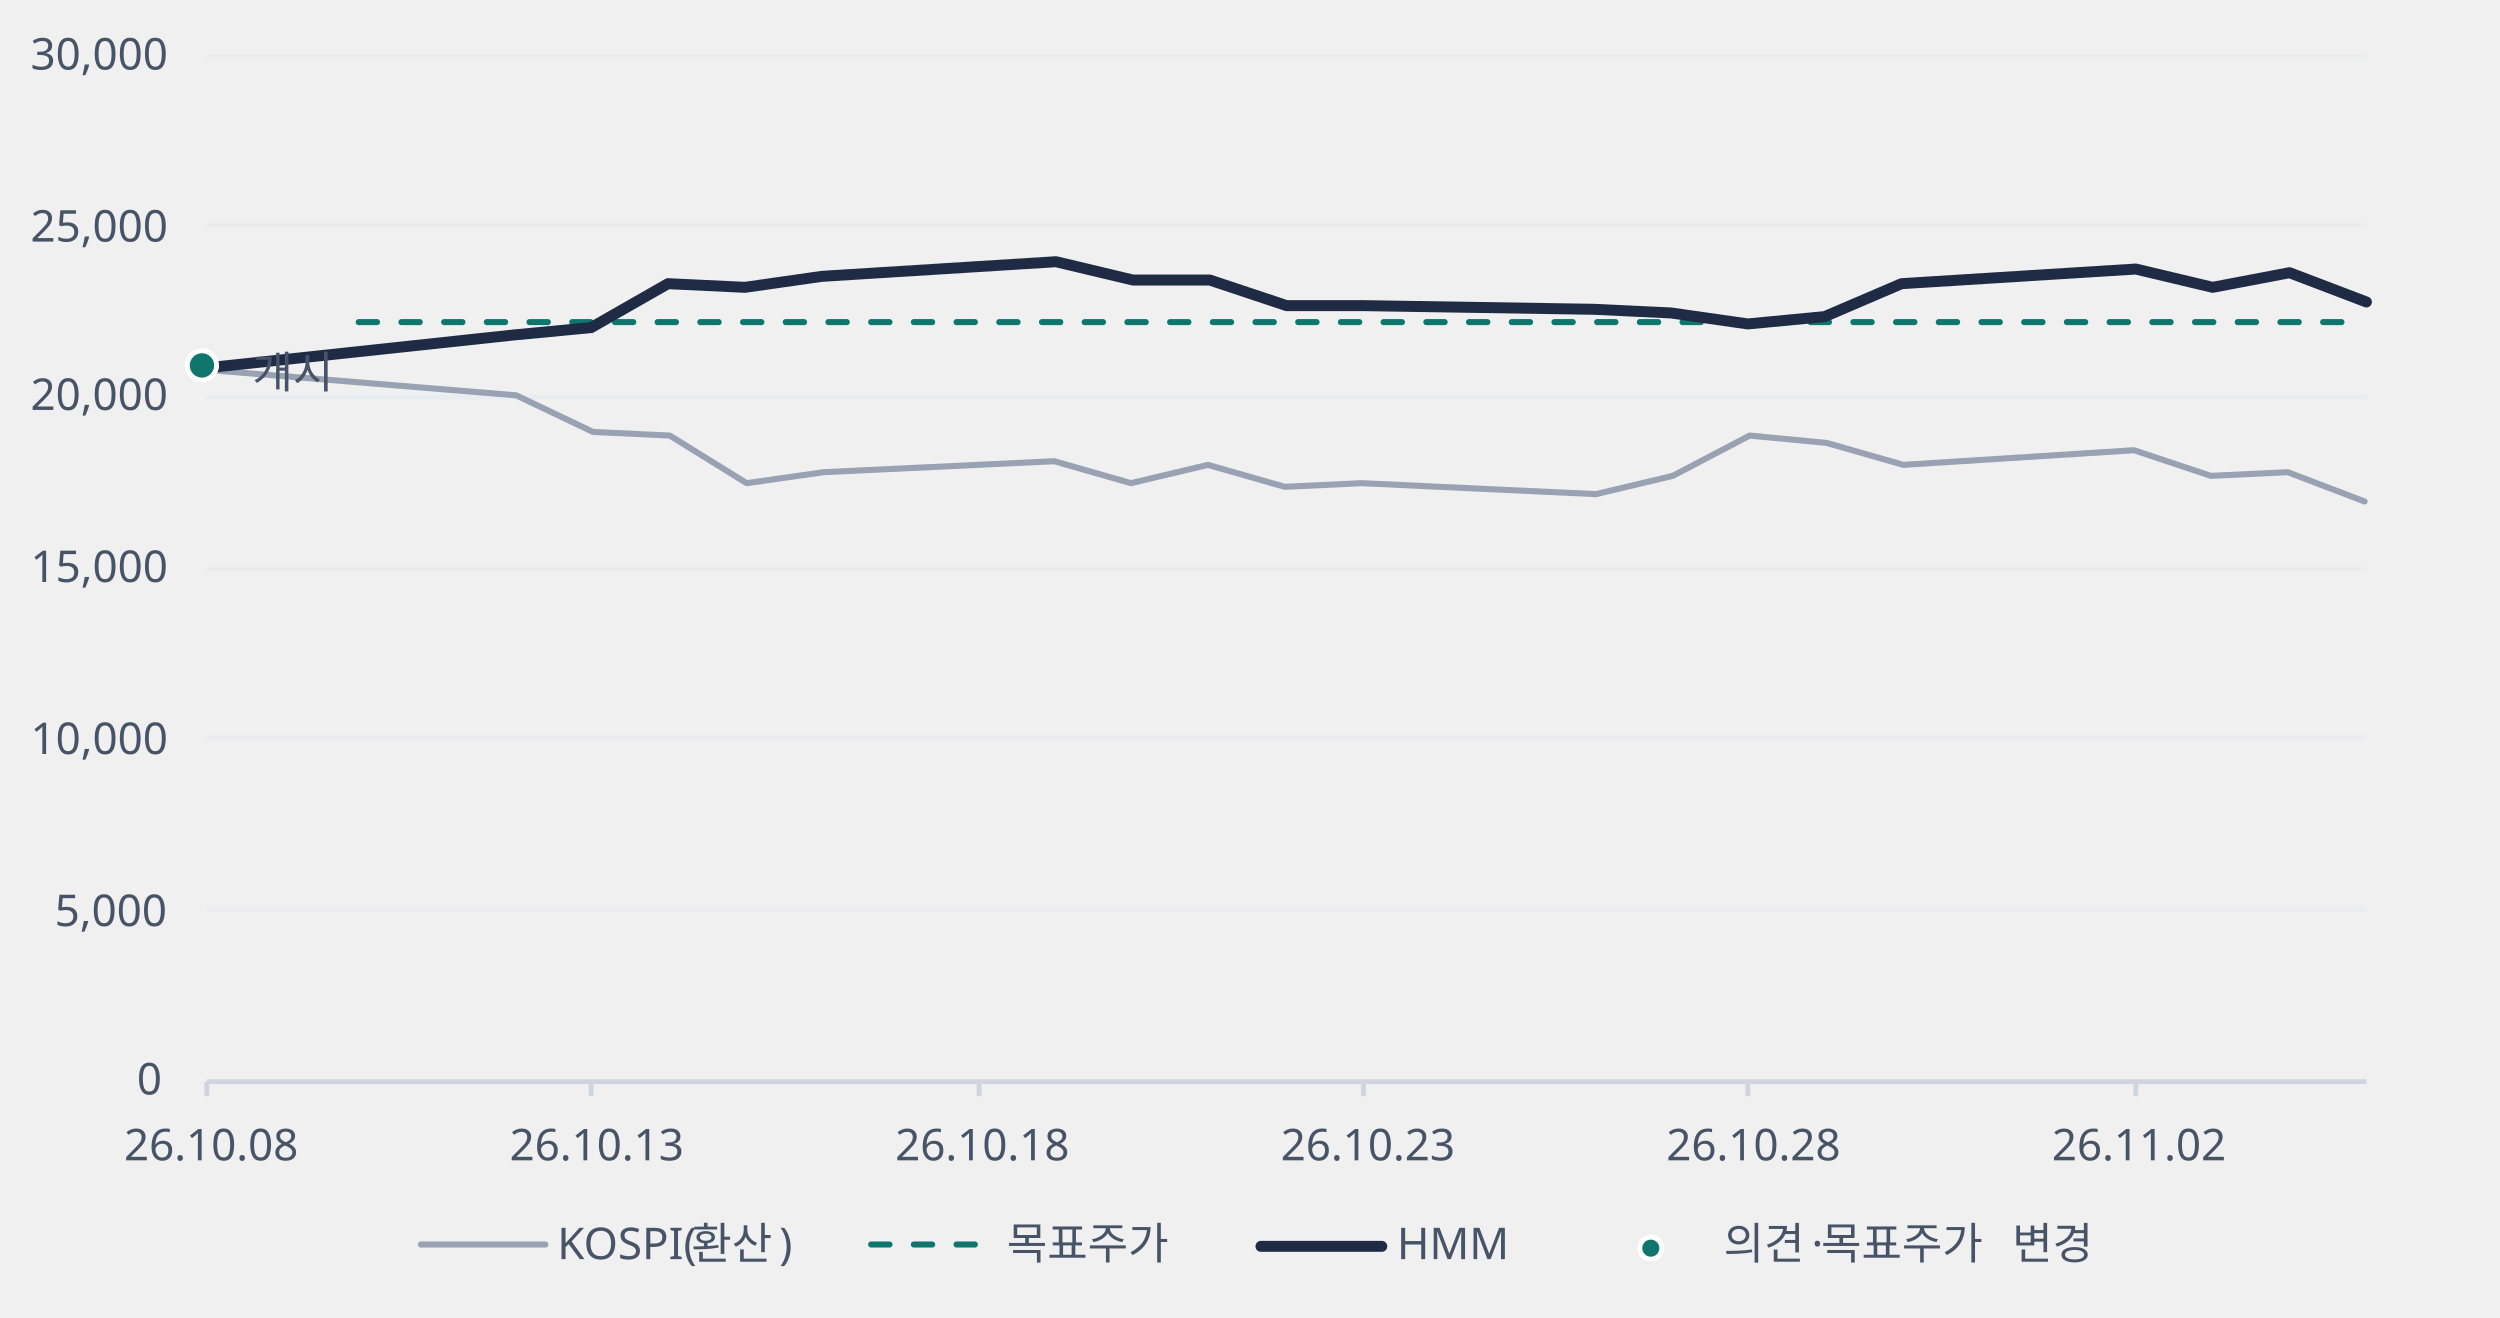
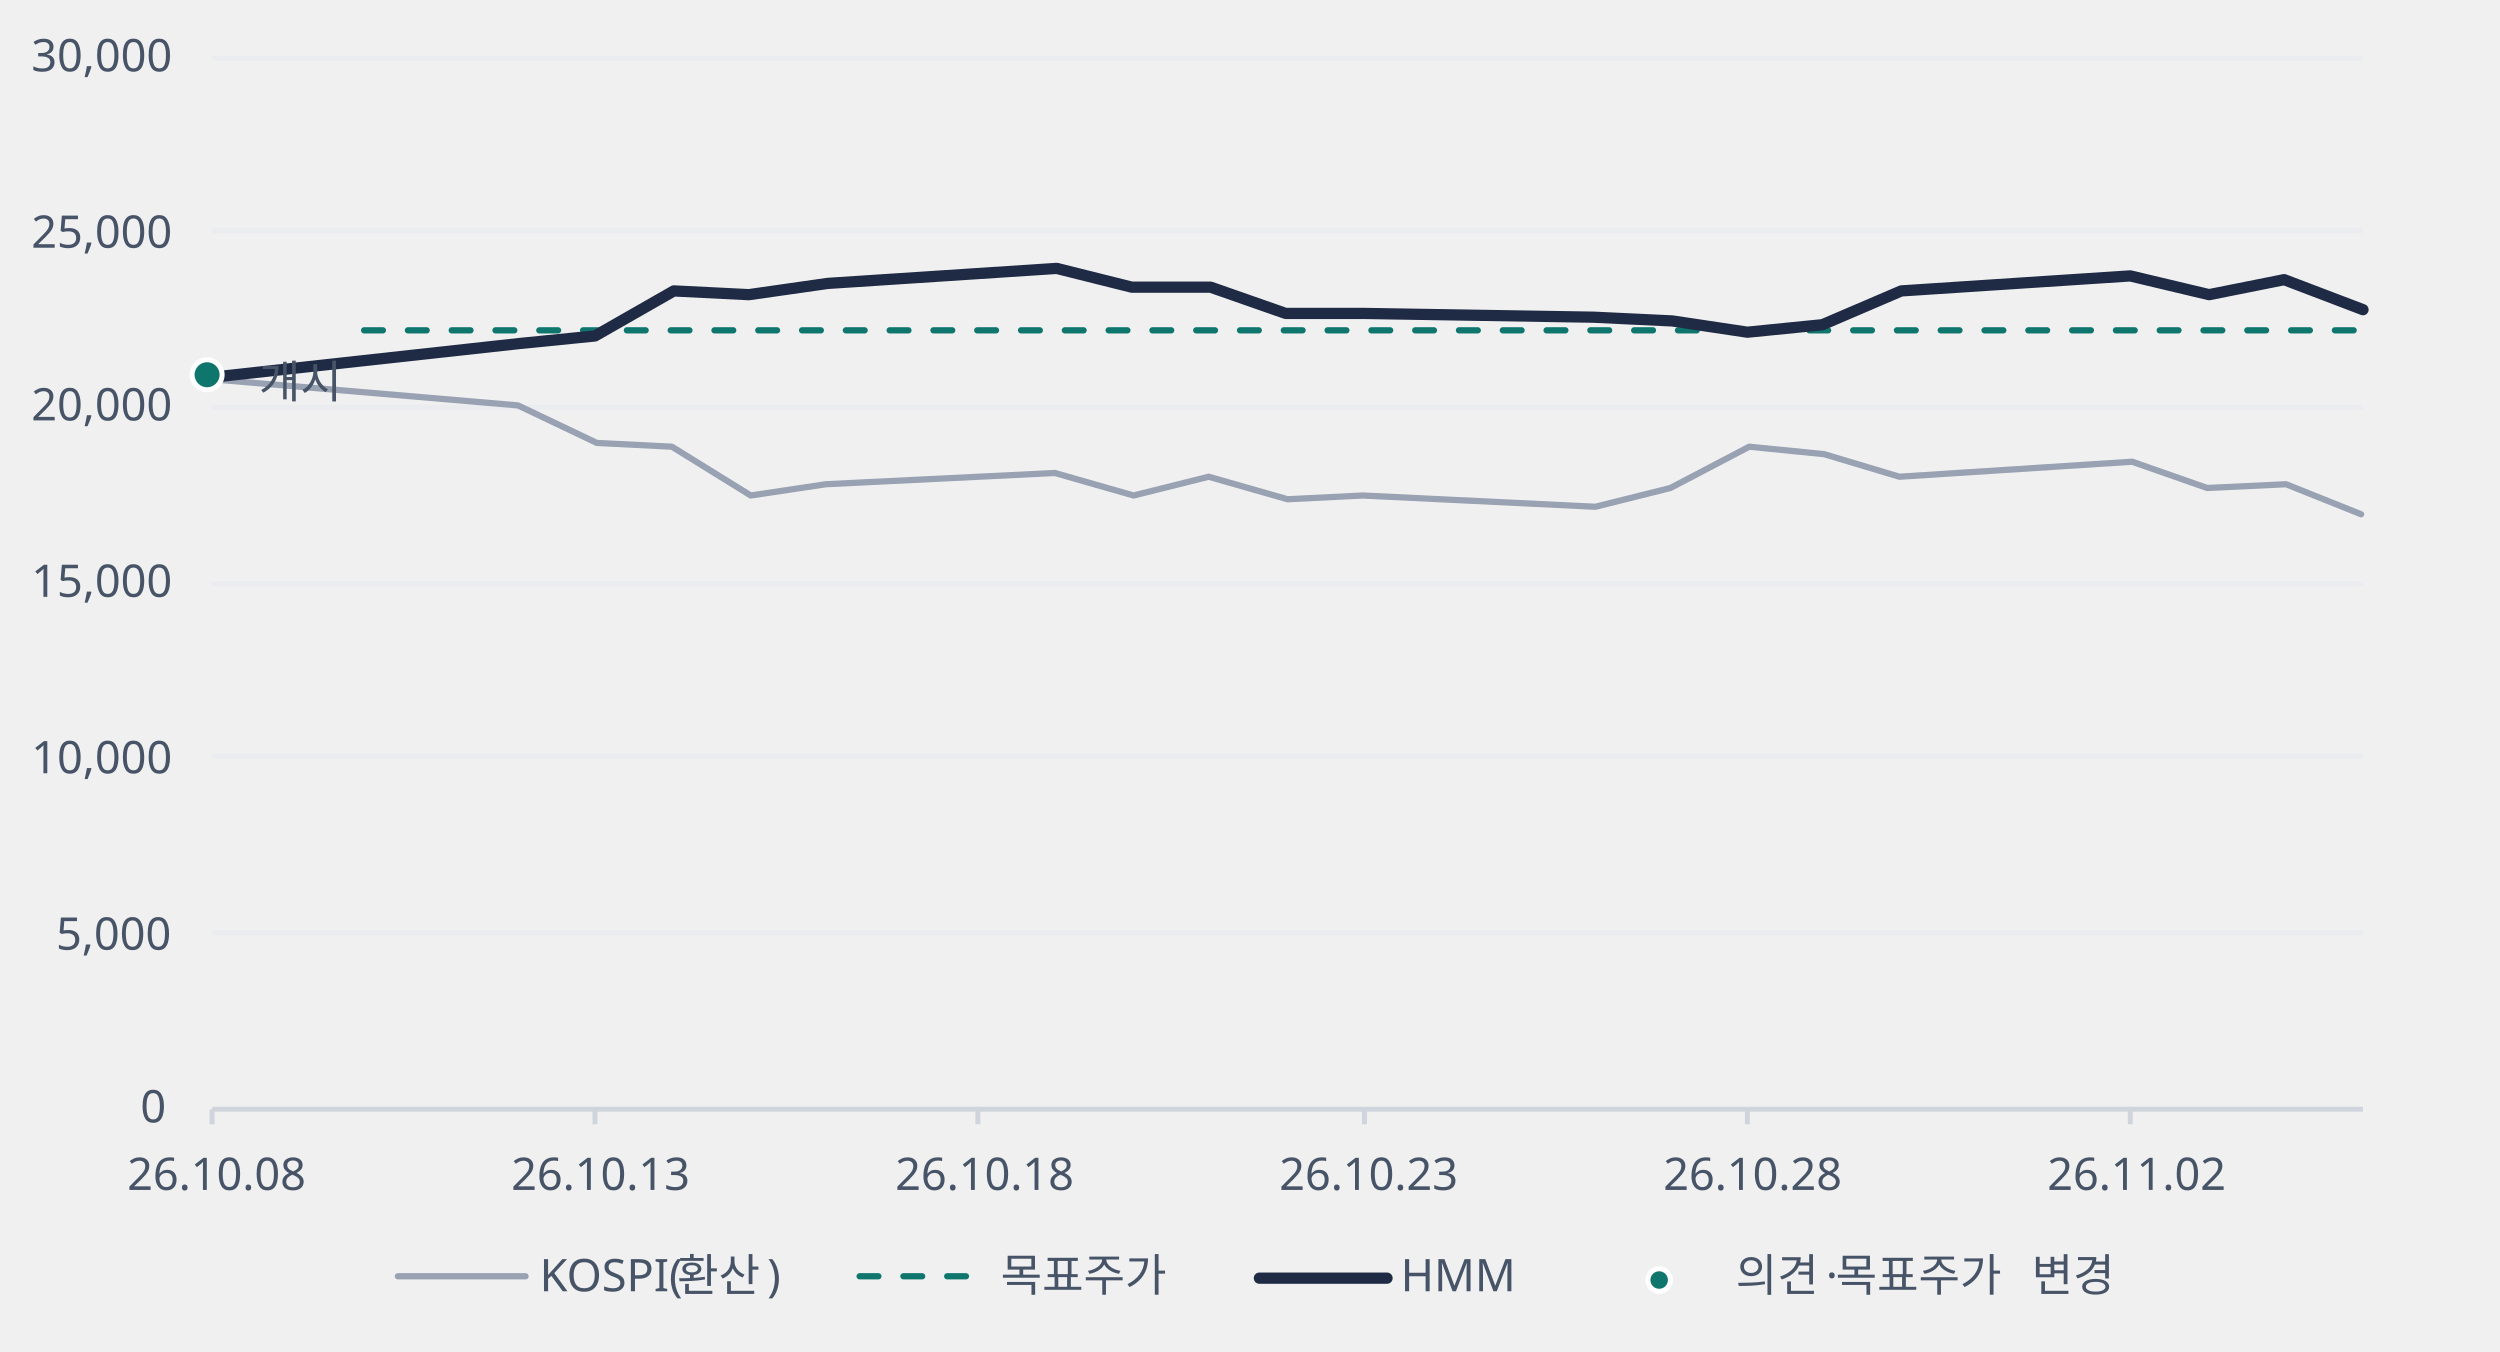
- <svg xmlns="http://www.w3.org/2000/svg" width="683" height="360" xml:space="preserve" overflow="hidden">
+ <svg xmlns="http://www.w3.org/2000/svg" width="666" height="360" xml:space="preserve" overflow="hidden">
  <defs>
    <clipPath id="clip0">
-       <rect x="763" y="13" width="683" height="360" />
+       <rect x="971" y="13" width="666" height="360" />
    </clipPath>
  </defs>
-   <g clip-path="url(#clip0)" transform="translate(-763 -13)">
+   <g clip-path="url(#clip0)" transform="translate(-971 -13)">
    <g>
-       <path d="M819.5 261.5 1409.5 261.5M819.5 214.5 1409.5 214.5M819.5 168.5 1409.5 168.5M819.5 121.5 1409.5 121.5M819.5 74.5 1409.5 74.5M819.5 28.5 1409.5 28.5" stroke="#EAECF0" stroke-width="1.333" stroke-linejoin="round" stroke-miterlimit="10" fill="none" />
+       <path d="M1027.5 261.5 1600.5 261.5M1027.5 214.5 1600.5 214.5M1027.5 168.5 1600.5 168.5M1027.5 121.5 1600.5 121.5M1027.5 74.5 1600.5 74.5M1027.5 28.5 1600.5 28.5" stroke="#EAECF0" stroke-width="1.333" stroke-linejoin="round" stroke-miterlimit="10" fill="none" />
    </g>
    <g>
-       <path d="M819.5 308.5 1409.5 308.5" stroke="#D0D5DD" stroke-width="1.333" stroke-linejoin="round" stroke-miterlimit="10" fill="none" fill-rule="evenodd" />
+       <path d="M1027.5 308.5 1600.5 308.5" stroke="#D0D5DD" stroke-width="1.333" stroke-linejoin="round" stroke-miterlimit="10" fill="none" fill-rule="evenodd" />
    </g>
    <g>
-       <path d="M819.5 308.5 819.5 312.5M924.5 308.5 924.5 312.5M1030.5 308.5 1030.5 312.5M1135.5 308.5 1135.5 312.5M1240.5 308.5 1240.5 312.5M1346.5 308.5 1346.5 312.5" stroke="#D0D5DD" stroke-width="1.333" stroke-linejoin="round" stroke-miterlimit="10" fill="none" />
+       <path d="M1027.5 308.5 1027.5 312.5M1129.5 308.5 1129.5 312.5M1231.5 308.5 1231.5 312.5M1334.5 308.5 1334.5 312.5M1436.5 308.5 1436.5 312.5M1538.5 308.5 1538.5 312.5" stroke="#D0D5DD" stroke-width="1.333" stroke-linejoin="round" stroke-miterlimit="10" fill="none" />
    </g>
    <g>
-       <path d="M819 114 904 121 925 131 946 132 967 145 988 142 1051 139 1072 145 1093 140 1114 146 1135 145 1199 148 1220 143 1241 132 1262 134 1283 140 1346 136 1367 143 1388 142 1409 150" stroke="#98A2B3" stroke-width="1.667" stroke-linecap="round" stroke-linejoin="round" stroke-miterlimit="10" fill="none" />
+       <path d="M1027 114 1109 121 1130 131 1150 132 1171 145 1191 142 1252 139 1273 145 1293 140 1314 146 1334 145 1396 148 1416 143 1437 132 1457 134 1477 140 1539 136 1559 143 1580 142 1600 150" stroke="#98A2B3" stroke-width="1.667" stroke-linecap="round" stroke-linejoin="round" stroke-miterlimit="10" fill="none" />
    </g>
    <g>
-       <path d="M861 101 1409 101" stroke="#0F766E" stroke-width="1.667" stroke-linecap="round" stroke-linejoin="round" stroke-miterlimit="10" stroke-dasharray="5 6.667" fill="none" />
+       <path d="M1068 101 1600 101" stroke="#0F766E" stroke-width="1.667" stroke-linecap="round" stroke-linejoin="round" stroke-miterlimit="10" stroke-dasharray="5 6.667" fill="none" />
    </g>
    <g>
-       <path d="M819.5 113.5 903.5 104.5 924.5 102.5 945.5 90.5 966.5 91.5 987.5 88.5 1051.5 84.5 1072.5 89.5 1093.5 89.5 1114.5 96.5 1135.5 96.5 1198.5 97.5 1219.5 98.5 1240.5 101.5 1261.5 99.5 1282.5 90.5 1346.5 86.5 1367.5 91.5 1388.5 87.5 1409.5 95.5" stroke="#1F2A44" stroke-width="3" stroke-linecap="round" stroke-linejoin="round" stroke-miterlimit="10" fill="none" />
+       <path d="M1027.5 113.5 1109.5 104.5 1129.5 102.5 1150.5 90.5 1170.5 91.5 1191.5 88.5 1252.5 84.5 1272.5 89.5 1293.5 89.5 1313.5 96.5 1334.5 96.5 1395.5 97.5 1416.5 98.5 1436.5 101.5 1456.5 99.5 1477.5 90.5 1538.5 86.5 1559.5 91.5 1579.5 87.5 1600.5 95.5" stroke="#1F2A44" stroke-width="3" stroke-linecap="round" stroke-linejoin="round" stroke-miterlimit="10" fill="none" />
    </g>
    <g>
-       <path d="M822.167 112.833C822.167 115.042 820.376 116.833 818.167 116.833 815.958 116.833 814.167 115.042 814.167 112.833 814.167 110.624 815.958 108.833 818.167 108.833 820.376 108.833 822.167 110.624 822.167 112.833Z" stroke="#FFFFFF" stroke-width="1.333" stroke-linejoin="round" stroke-miterlimit="10" fill="#0F766E" />
+       <path d="M1030.17 112.833C1030.17 115.042 1028.38 116.833 1026.17 116.833 1023.96 116.833 1022.17 115.042 1022.17 112.833 1022.17 110.624 1023.96 108.833 1026.17 108.833 1028.38 108.833 1030.17 110.624 1030.17 112.833Z" stroke="#FFFFFF" stroke-width="1.333" stroke-linejoin="round" stroke-miterlimit="10" fill="#0F766E" />
    </g>
    <g>
-       <text fill="#475467" font-family="Malgun Gothic,Malgun Gothic_MSFontService,sans-serif" font-weight="400" font-size="12" transform="translate(831.994 119)">개시</text>
+       <text fill="#475467" font-family="Malgun Gothic,Malgun Gothic_MSFontService,sans-serif" font-weight="400" font-size="12" transform="translate(1039.99 119)">개시</text>
    </g>
    <g>
-       <text fill="#475467" font-family="Malgun Gothic,Malgun Gothic_MSFontService,sans-serif" font-weight="400" font-size="12" transform="translate(800.387 312)">0</text>
+       <text fill="#475467" font-family="Malgun Gothic,Malgun Gothic_MSFontService,sans-serif" font-weight="400" font-size="12" transform="translate(1008.39 312)">0</text>
    </g>
    <g>
-       <text fill="#475467" font-family="Malgun Gothic,Malgun Gothic_MSFontService,sans-serif" font-weight="400" font-size="12" transform="translate(777.94 266)">5,000</text>
+       <text fill="#475467" font-family="Malgun Gothic,Malgun Gothic_MSFontService,sans-serif" font-weight="400" font-size="12" transform="translate(985.94 266)">5,000</text>
    </g>
    <g>
-       <text fill="#475467" font-family="Malgun Gothic,Malgun Gothic_MSFontService,sans-serif" font-weight="400" font-size="12" transform="translate(771.333 219)">10,000</text>
+       <text fill="#475467" font-family="Malgun Gothic,Malgun Gothic_MSFontService,sans-serif" font-weight="400" font-size="12" transform="translate(979.333 219)">10,000</text>
    </g>
    <g>
-       <text fill="#475467" font-family="Malgun Gothic,Malgun Gothic_MSFontService,sans-serif" font-weight="400" font-size="12" transform="translate(771.333 172)">15,000</text>
+       <text fill="#475467" font-family="Malgun Gothic,Malgun Gothic_MSFontService,sans-serif" font-weight="400" font-size="12" transform="translate(979.333 172)">15,000</text>
    </g>
    <g>
-       <text fill="#475467" font-family="Malgun Gothic,Malgun Gothic_MSFontService,sans-serif" font-weight="400" font-size="12" transform="translate(771.333 125)">20,000</text>
+       <text fill="#475467" font-family="Malgun Gothic,Malgun Gothic_MSFontService,sans-serif" font-weight="400" font-size="12" transform="translate(979.333 125)">20,000</text>
    </g>
    <g>
-       <text fill="#475467" font-family="Malgun Gothic,Malgun Gothic_MSFontService,sans-serif" font-weight="400" font-size="12" transform="translate(771.333 79)">25,000</text>
+       <text fill="#475467" font-family="Malgun Gothic,Malgun Gothic_MSFontService,sans-serif" font-weight="400" font-size="12" transform="translate(979.333 79)">25,000</text>
    </g>
    <g>
-       <text fill="#475467" font-family="Malgun Gothic,Malgun Gothic_MSFontService,sans-serif" font-weight="400" font-size="12" transform="translate(771.333 32)">30,000</text>
+       <text fill="#475467" font-family="Malgun Gothic,Malgun Gothic_MSFontService,sans-serif" font-weight="400" font-size="12" transform="translate(979.333 32)">30,000</text>
    </g>
    <g>
-       <text fill="#475467" font-family="Malgun Gothic,Malgun Gothic_MSFontService,sans-serif" font-weight="400" font-size="12" transform="translate(796.88 330)">26.10.08</text>
+       <text fill="#475467" font-family="Malgun Gothic,Malgun Gothic_MSFontService,sans-serif" font-weight="400" font-size="12" transform="translate(1004.88 330)">26.10.08</text>
    </g>
    <g>
-       <text fill="#475467" font-family="Malgun Gothic,Malgun Gothic_MSFontService,sans-serif" font-weight="400" font-size="12" transform="translate(902.218 330)">26.10.13</text>
+       <text fill="#475467" font-family="Malgun Gothic,Malgun Gothic_MSFontService,sans-serif" font-weight="400" font-size="12" transform="translate(1107.18 330)">26.10.13</text>
    </g>
    <g>
-       <text fill="#475467" font-family="Malgun Gothic,Malgun Gothic_MSFontService,sans-serif" font-weight="400" font-size="12" transform="translate(1007.56 330)">26.10.18</text>
+       <text fill="#475467" font-family="Malgun Gothic,Malgun Gothic_MSFontService,sans-serif" font-weight="400" font-size="12" transform="translate(1209.48 330)">26.10.18</text>
    </g>
    <g>
-       <text fill="#475467" font-family="Malgun Gothic,Malgun Gothic_MSFontService,sans-serif" font-weight="400" font-size="12" transform="translate(1112.89 330)">26.10.23</text>
+       <text fill="#475467" font-family="Malgun Gothic,Malgun Gothic_MSFontService,sans-serif" font-weight="400" font-size="12" transform="translate(1311.79 330)">26.10.23</text>
    </g>
    <g>
-       <text fill="#475467" font-family="Malgun Gothic,Malgun Gothic_MSFontService,sans-serif" font-weight="400" font-size="12" transform="translate(1218.23 330)">26.10.28</text>
+       <text fill="#475467" font-family="Malgun Gothic,Malgun Gothic_MSFontService,sans-serif" font-weight="400" font-size="12" transform="translate(1414.09 330)">26.10.28</text>
    </g>
    <g>
-       <text fill="#475467" font-family="Malgun Gothic,Malgun Gothic_MSFontService,sans-serif" font-weight="400" font-size="12" transform="translate(1323.57 330)">26.11.02</text>
+       <text fill="#475467" font-family="Malgun Gothic,Malgun Gothic_MSFontService,sans-serif" font-weight="400" font-size="12" transform="translate(1516.39 330)">26.11.02</text>
    </g>
    <g>
-       <path d="M878 353 912 353" stroke="#98A2B3" stroke-width="1.667" stroke-linecap="round" stroke-linejoin="round" stroke-miterlimit="10" fill="none" fill-rule="evenodd" />
+       <path d="M1077 353 1111 353" stroke="#98A2B3" stroke-width="1.667" stroke-linecap="round" stroke-linejoin="round" stroke-miterlimit="10" fill="none" fill-rule="evenodd" />
    </g>
    <g>
-       <text fill="#475467" font-family="Malgun Gothic,Malgun Gothic_MSFontService,sans-serif" font-weight="400" font-size="12" transform="translate(915.257 357)">KOSPI(</text>
+       <text fill="#475467" font-family="Malgun Gothic,Malgun Gothic_MSFontService,sans-serif" font-weight="400" font-size="12" transform="translate(1114.76 357)">KOSPI(</text>
    </g>
    <g>
-       <text fill="#475467" font-family="Malgun Gothic,Malgun Gothic_MSFontService,sans-serif" font-weight="400" font-size="12" transform="translate(951.877 357)">환산</text>
+       <text fill="#475467" font-family="Malgun Gothic,Malgun Gothic_MSFontService,sans-serif" font-weight="400" font-size="12" transform="translate(1151.38 357)">환산</text>
    </g>
    <g>
-       <text fill="#475467" font-family="Malgun Gothic,Malgun Gothic_MSFontService,sans-serif" font-weight="400" font-size="12" transform="translate(975.877 357)">)</text>
+       <text fill="#475467" font-family="Malgun Gothic,Malgun Gothic_MSFontService,sans-serif" font-weight="400" font-size="12" transform="translate(1175.38 357)">)</text>
    </g>
    <g>
-       <path d="M1001 353 1034 353" stroke="#0F766E" stroke-width="1.667" stroke-linecap="round" stroke-linejoin="round" stroke-miterlimit="10" stroke-dasharray="5 6.667" fill="none" fill-rule="evenodd" />
+       <path d="M1200 353 1234 353" stroke="#0F766E" stroke-width="1.667" stroke-linecap="round" stroke-linejoin="round" stroke-miterlimit="10" stroke-dasharray="5 6.667" fill="none" fill-rule="evenodd" />
    </g>
    <g>
-       <text fill="#475467" font-family="Malgun Gothic,Malgun Gothic_MSFontService,sans-serif" font-weight="400" font-size="12" transform="translate(1038.08 357)">목표주가</text>
+       <text fill="#475467" font-family="Malgun Gothic,Malgun Gothic_MSFontService,sans-serif" font-weight="400" font-size="12" transform="translate(1237.58 357)">목표주가</text>
    </g>
    <g>
-       <path d="M1107.5 353.5 1140.5 353.5" stroke="#1F2A44" stroke-width="3" stroke-linecap="round" stroke-linejoin="round" stroke-miterlimit="10" fill="none" fill-rule="evenodd" />
+       <path d="M1306.5 353.5 1340.5 353.5" stroke="#1F2A44" stroke-width="3" stroke-linecap="round" stroke-linejoin="round" stroke-miterlimit="10" fill="none" fill-rule="evenodd" />
    </g>
    <g>
-       <text fill="#475467" font-family="Malgun Gothic,Malgun Gothic_MSFontService,sans-serif" font-weight="400" font-size="12" transform="translate(1144.64 357)">HMM</text>
+       <text fill="#475467" font-family="Malgun Gothic,Malgun Gothic_MSFontService,sans-serif" font-weight="400" font-size="12" transform="translate(1344.14 357)">HMM</text>
    </g>
    <g>
-       <path d="M1217 354C1217 355.657 1215.66 357 1214 357 1212.34 357 1211 355.657 1211 354 1211 352.343 1212.34 351 1214 351 1215.66 351 1217 352.343 1217 354Z" stroke="#FFFFFF" stroke-width="1.333" stroke-linejoin="round" stroke-miterlimit="10" fill="#0F766E" />
+       <path d="M1416 354C1416 355.657 1414.66 357 1413 357 1411.34 357 1410 355.657 1410 354 1410 352.343 1411.34 351 1413 351 1414.66 351 1416 352.343 1416 354Z" stroke="#FFFFFF" stroke-width="1.333" stroke-linejoin="round" stroke-miterlimit="10" fill="#0F766E" />
    </g>
    <g>
-       <text fill="#475467" font-family="Malgun Gothic,Malgun Gothic_MSFontService,sans-serif" font-weight="400" font-size="12" transform="translate(1233.9 357)">의견</text>
+       <text fill="#475467" font-family="Malgun Gothic,Malgun Gothic_MSFontService,sans-serif" font-weight="400" font-size="12" transform="translate(1433.4 357)">의견</text>
    </g>
    <g>
-       <text fill="#475467" font-family="Malgun Gothic,Malgun Gothic_MSFontService,sans-serif" font-weight="400" font-size="12" transform="translate(1257.9 357)">·</text>
+       <text fill="#475467" font-family="Malgun Gothic,Malgun Gothic_MSFontService,sans-serif" font-weight="400" font-size="12" transform="translate(1457.4 357)">·</text>
    </g>
    <g>
-       <text fill="#475467" font-family="Malgun Gothic,Malgun Gothic_MSFontService,sans-serif" font-weight="400" font-size="12" transform="translate(1260.52 357)">목표주가</text>
+       <text fill="#475467" font-family="Malgun Gothic,Malgun Gothic_MSFontService,sans-serif" font-weight="400" font-size="12" transform="translate(1460.02 357)">목표주가</text>
    </g>
    <g>
-       <text fill="#475467" font-family="Malgun Gothic,Malgun Gothic_MSFontService,sans-serif" font-weight="400" font-size="12" transform="translate(1312.74 357)">변경</text>
+       <text fill="#475467" font-family="Malgun Gothic,Malgun Gothic_MSFontService,sans-serif" font-weight="400" font-size="12" transform="translate(1512.24 357)">변경</text>
    </g>
  </g>
</svg>
